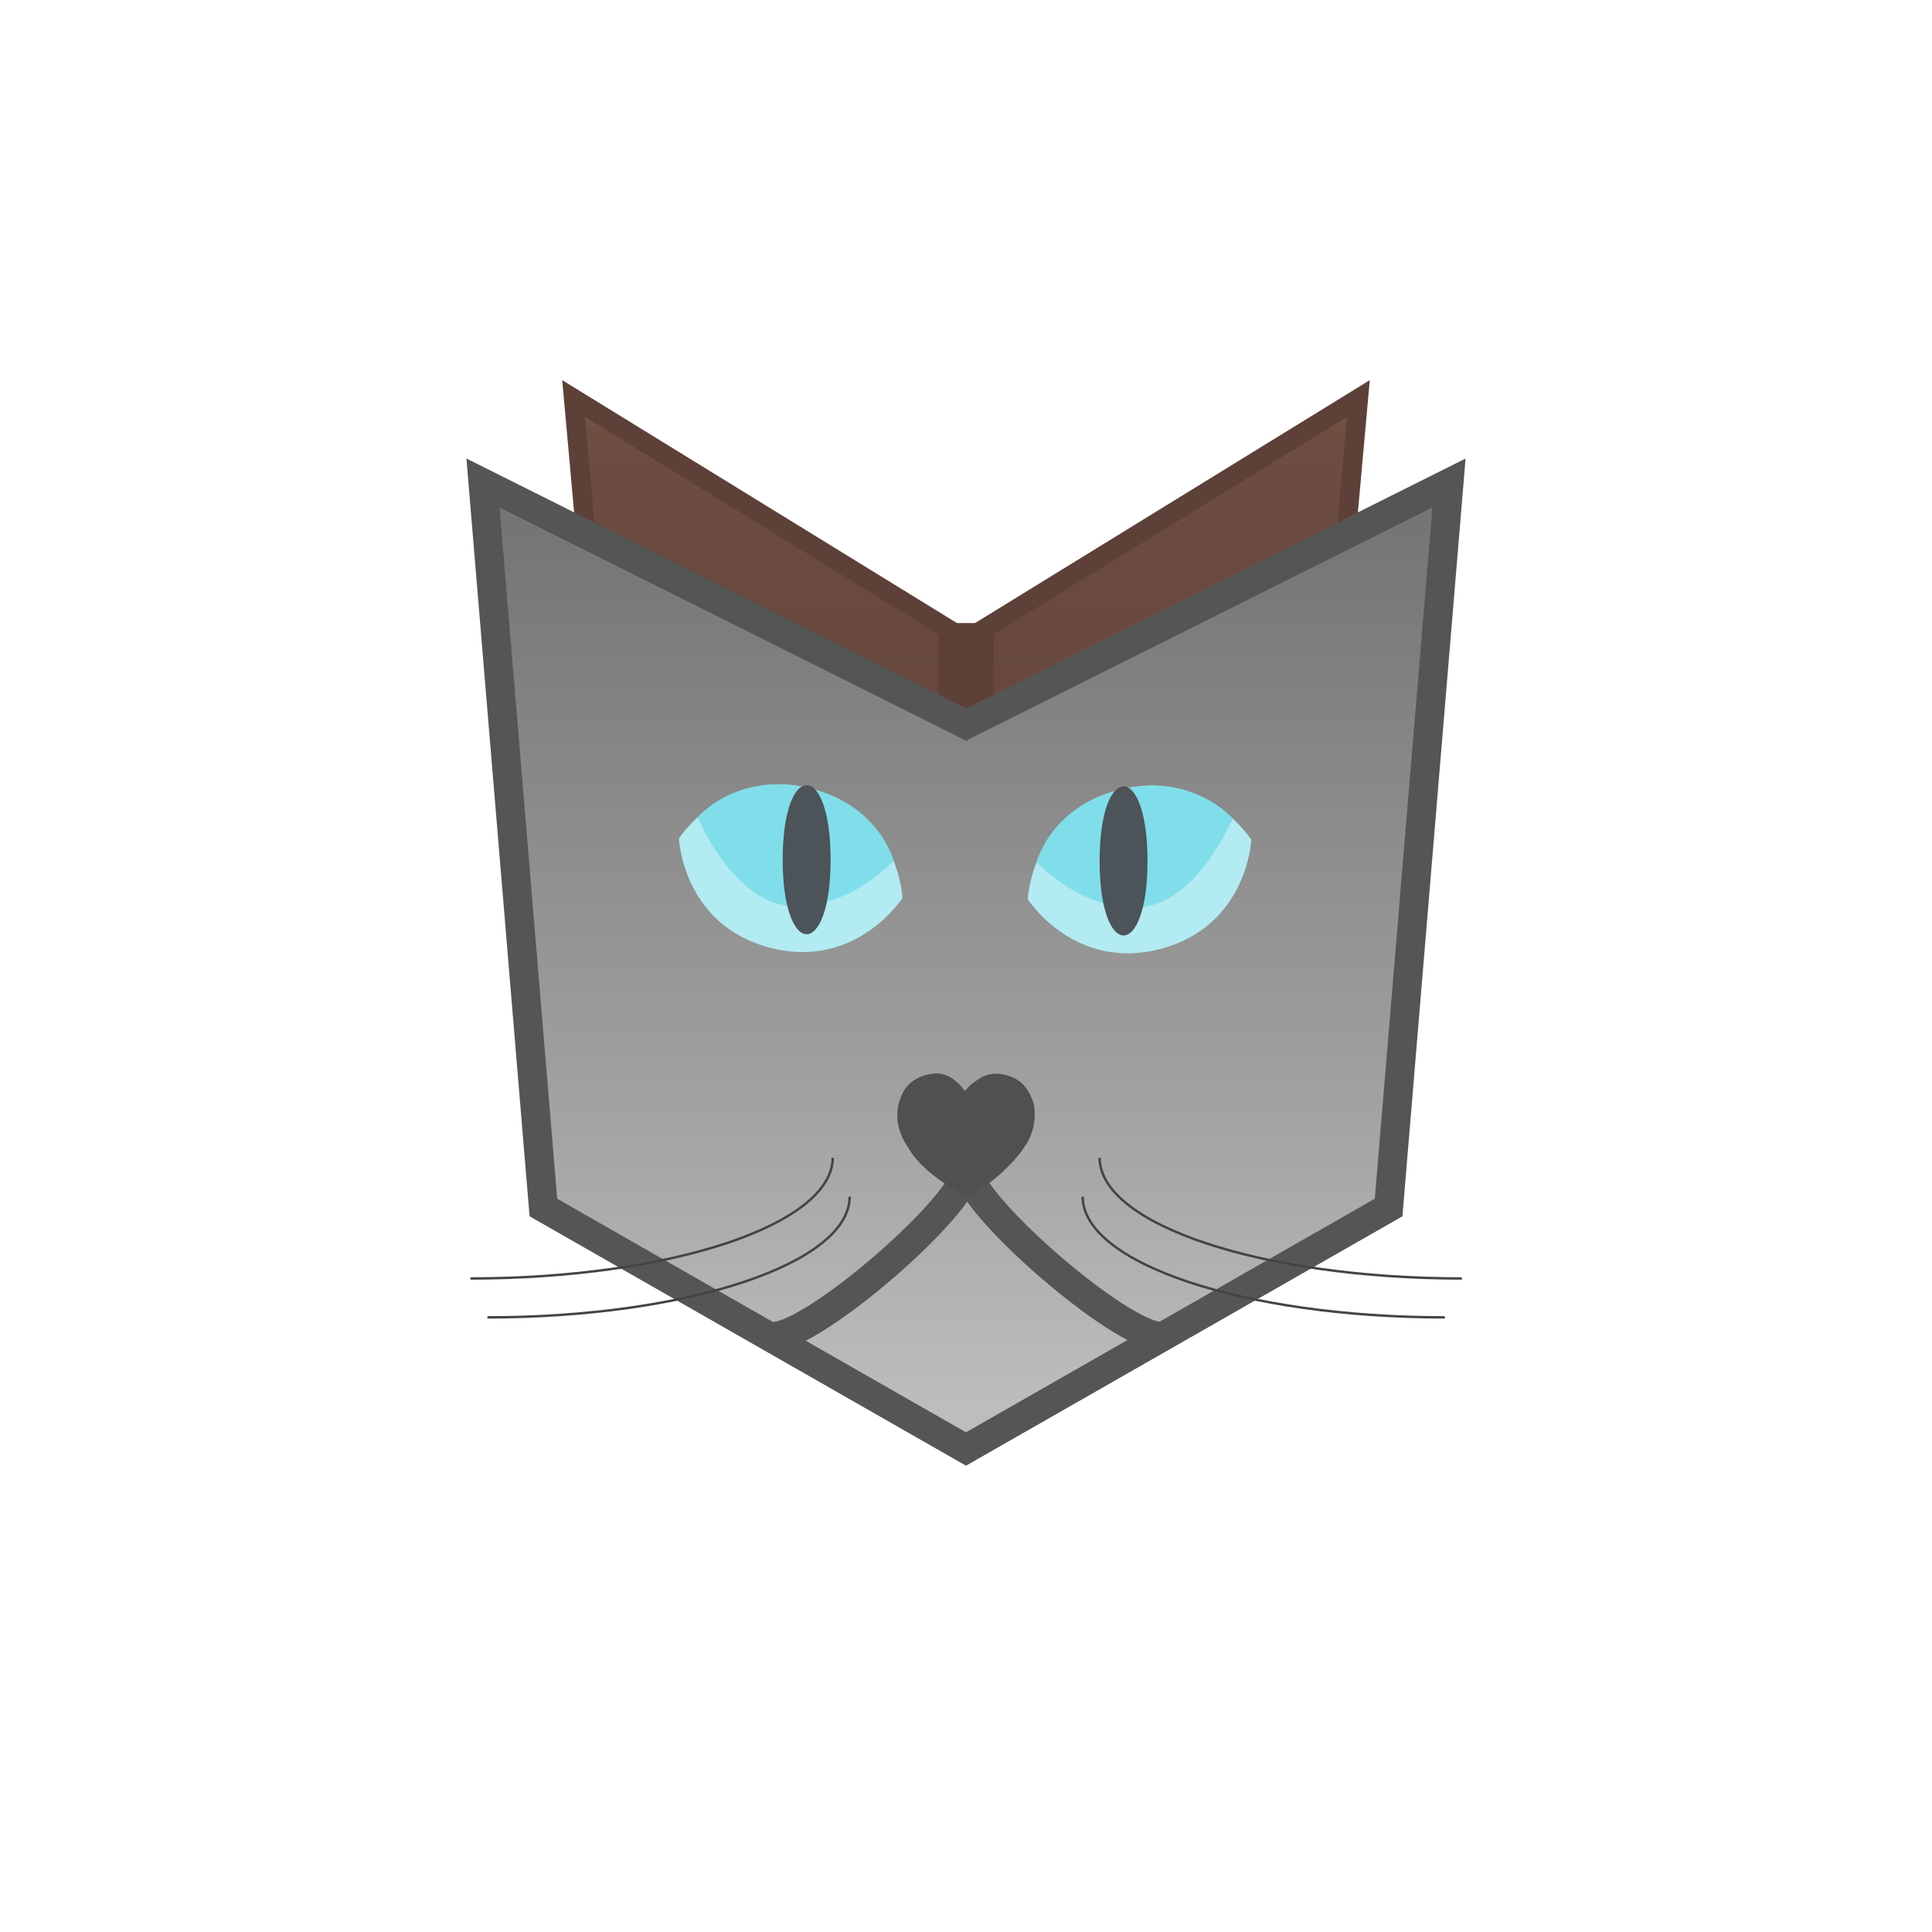
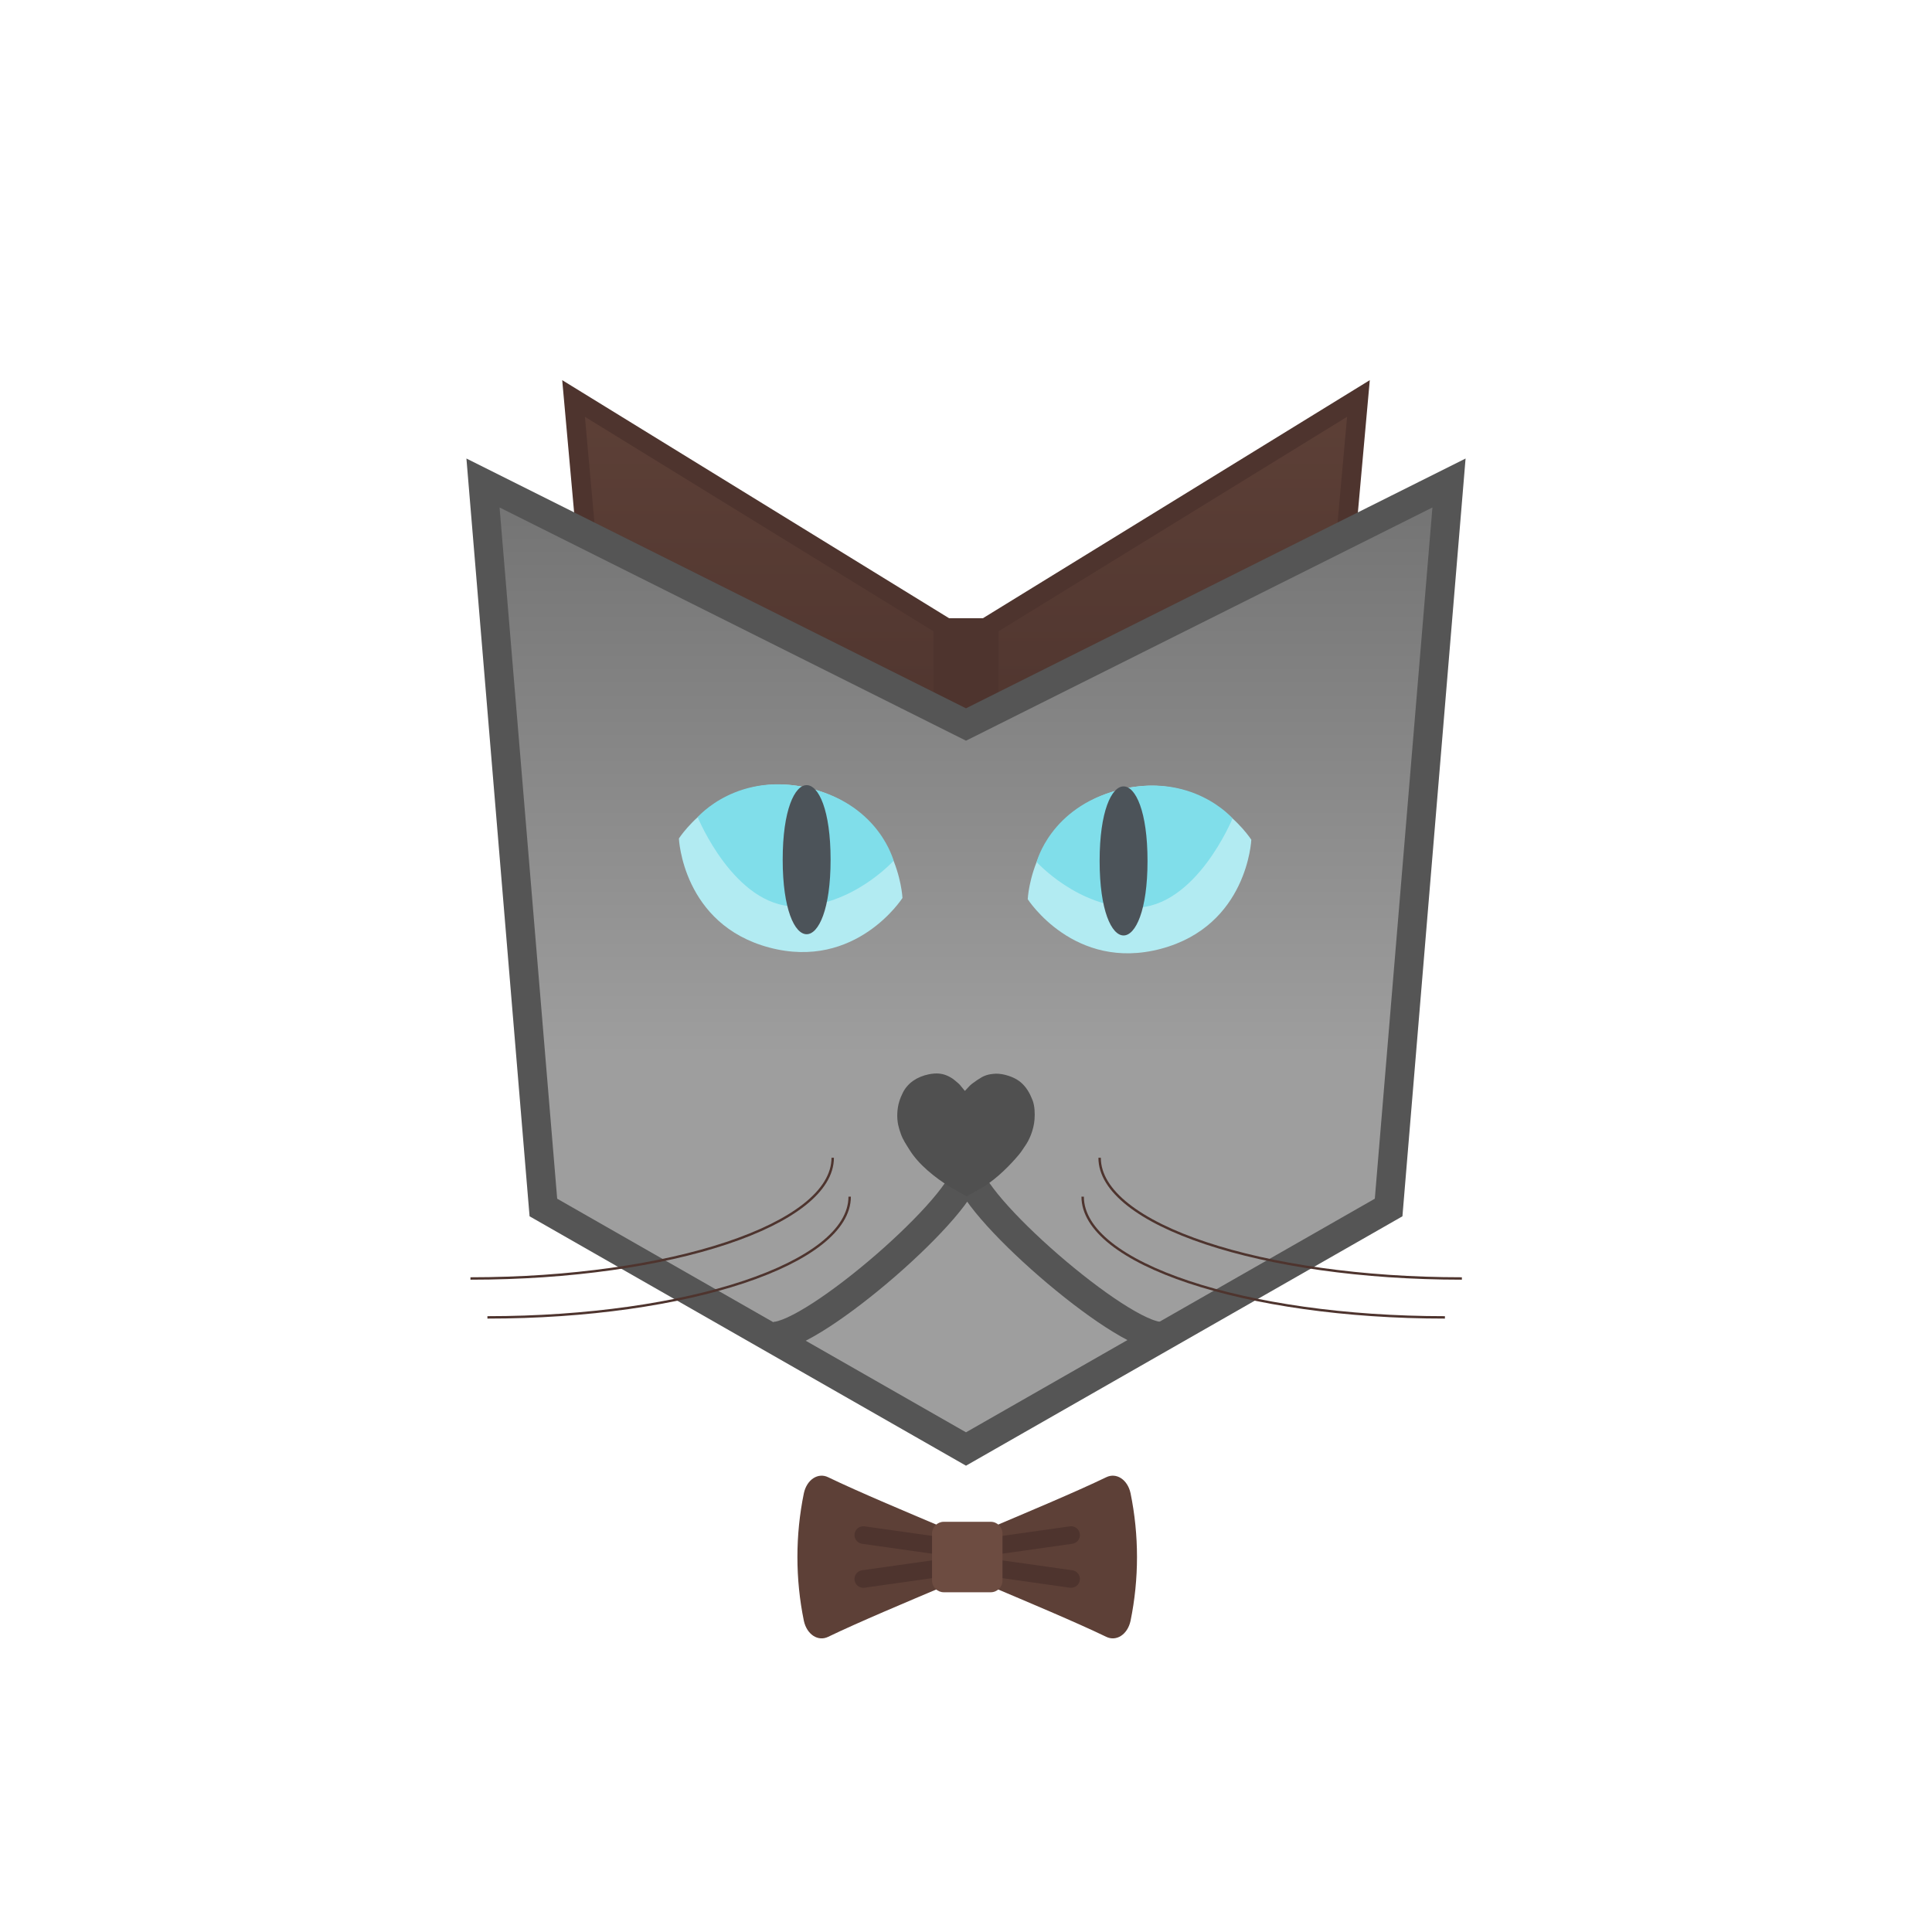
<svg xmlns="http://www.w3.org/2000/svg" version="1.1" id="Layer_1" x="0px" y="0px" width="1600px" height="1600px" viewBox="0 0 1600 1600" enable-background="new 0 0 1600 1600" xml:space="preserve">
-   <defs>
-     <linearGradient id="FaceGrad" x1="0" x2="0" y1="0" y2="1">
-       <stop offset="5%" stop-color="#757575" />
-       <stop offset="60%" stop-color="#9E9E9E" />
-       <stop offset="95%" stop-color="#BDBDBD" />
+   <g id="book">
+     <linearGradient id="book-fly_1_" gradientUnits="userSpaceOnUse" x1="863.718" y1="1314.234" x2="863.718" y2="1313.234" gradientTransform="matrix(650 0 0 -700 -560616.5 920293.5)">
+       <stop offset="0" style="stop-color:#5D4037" />
+       <stop offset="0.45" style="stop-color:#4E342E" />
+       <stop offset="0.95" style="stop-color:#4E342E" />
    </linearGradient>
-     <linearGradient id="BookGrad" x1="0" x2="0" y1="0" y2="1">
-       <stop offset="0%" stop-color="#795548" />
-       <stop offset="5%" stop-color="#6D4C41" />
-       <stop offset="95%" stop-color="#5D4037" />
-     </linearGradient>
-   </defs>
-   <g id="book">
-     <polygon id="book-fly" fill="url(#BookGrad)" stroke="#5D4037" stroke-width="16" points="800,530 1125,330 1080,830 800,1030 520,830   475,330  " />
-     <polygon id="book-bind" fill="#5D4037" stroke="#5D4037" stroke-width="24" points="789,528 811,528 811,1030 789,1030  " />
+     <polygon id="book-fly" fill="url(#book-fly_1_)" stroke="#4E342E" stroke-width="16" points="800,530 1125,330 1080,830 800,1030    520,830 475,330  " />
+     <polygon id="book-bind" fill="#4E342E" stroke="#4E342E" stroke-width="32" points="789,528 811,528 811,1030 789,1030  " />
  </g>
  <g id="cat-face">
-     <polygon id="face-frame" fill="url(#FaceGrad)" stroke="#555" stroke-width="24" points="800,600 1200,400 1150,1000 800,1200   450,1000 400,400  " />
+     <linearGradient id="face-frame_1_" gradientUnits="userSpaceOnUse" x1="864.145" y1="1314.017" x2="864.145" y2="1313.017" gradientTransform="matrix(800 0 0 -800 -690516.5 1051613.5)">
+       <stop offset="0.05" style="stop-color:#757575" />
+       <stop offset="0.6" style="stop-color:#9E9E9E" />
+       <stop offset="0.95" style="stop-color:#9E9E9E" />
+     </linearGradient>
+     <polygon id="face-frame" fill="url(#face-frame_1_)" stroke="#555555" stroke-width="24" points="800,600 1200,400 1150,1000    800,1200 450,1000 400,400  " />
    <g id="left-eye">
-       <path fill="#B2EBF2" d="M747.382,743.661c0,0-38.477,60.156-110.303,41.055c-71.807-19.121-74.844-90.322-74.844-90.322    s38.479-60.146,110.276-41.045C744.325,672.469,747.382,743.661,747.382,743.661z" />
+       <path fill="#B2EBF2" d="M747.382,743.661c0,0-38.477,60.156-110.303,41.055c-71.807-19.121-74.844-90.322-74.844-90.322    s38.479-60.146,110.273-41.045C744.325,672.469,747.382,743.661,747.382,743.661z" />
      <path fill="#80DEEA" d="M740.019,712.86c0,0-34.18,37.832-81.084,37.832c-50.928,0-81.143-73.945-81.143-73.945    s33.486-39.297,94.756-23.438C728.671,667.801,740.019,712.86,740.019,712.86z" />
      <path fill="#4C5359" d="M687.86,711.961c0,82.295-39.668,82.295-39.668,0C648.183,629.637,687.86,629.637,687.86,711.961z" />
    </g>
    <g id="right-eye">
-       <path fill="#B2EBF2" d="M926.002,654.38c71.797-19.102,110.283,41.045,110.283,41.045s-3.037,71.201-74.844,90.322    c-71.826,19.102-110.31-41.054-110.31-41.054S854.195,673.501,926.002,654.38z" />
+       <path fill="#B2EBF2" d="M926.002,654.38c71.797-19.102,110.283,41.045,110.283,41.045s-3.037,71.201-74.844,90.322    c-71.826,19.102-110.313-41.054-110.313-41.054S854.195,673.501,926.002,654.38z" />
      <path fill="#80DEEA" d="M925.973,654.341c61.271-15.854,94.756,23.438,94.756,23.438s-30.215,73.938-81.143,73.938    c-46.904,0-81.084-37.832-81.084-37.832S869.85,668.833,925.973,654.341z" />
      <path fill="#4C5359" d="M950.328,712.993c0,82.294-39.668,82.294-39.668,0C910.66,630.669,950.338,630.669,950.328,712.993z" />
    </g>
-     <path id="lips" fill="none" stroke="#555" stroke-width="24" d="M961.421,1106.698c-33.676,0-160.422-109.976-160.422-139.198   c0,29.229-126.743,139.198-160.422,139.198" />
-     <path id="nose" fill="#505050" d="M773.783,889.061c4.683-0.313,8.917,0.604,13.146,3.021c0.563,0.313,2.354,1.394,2.823,1.81   c0.563,0.521,4.457,3.578,5.218,4.577c0.386,0.479,4.104,4.976,4.104,4.976s3.54-3.77,4.166-4.41   c1.076-1.063,2.084-1.748,2.867-2.33c2.281-1.729,4.611-3.27,7.232-4.764c1.836-1.063,4.994-2.039,6.68-2.271   c0.471-0.063,1.724-0.229,2.279-0.313c6.389-0.913,14.65,1.664,19.332,4.367c5.178,2.979,8.736,7.363,11.49,12.854   c0.604,1.229,1.994,4.494,2.263,5.305c1.456,4.354,1.793,9.84,1.367,15.271c-0.647,8.443-4.276,17.119-8.149,22.359   c-0.784,1.04-2.576,4.078-4.75,6.698c-7.234,8.653-17.943,19.43-28.721,26.253c-3.021,1.913-14.604,8.257-14.604,8.257   s-12.074-6.735-14-7.924c-12.208-7.572-25.693-18.307-33.221-30.435c-2.619-4.227-5.646-8.487-7.368-13.646   c-0.81-2.371-1.523-4.409-2.083-7.052c-1.322-6.22-0.918-13.543,0.851-19.347c0.784-2.579,1.949-5.351,3.069-7.554   c4.055-7.885,11.581-13.063,21.479-15.082C770.827,889.372,772.327,889.145,773.783,889.061" />
+     <path id="lips" fill="none" stroke="#555555" stroke-width="24" d="M961.421,1106.698c-33.676,0-160.422-109.979-160.422-139.198   c0,29.229-126.743,139.198-160.422,139.198" />
+     <path id="nose" fill="#505050" d="M773.783,889.061c4.683-0.313,8.917,0.604,13.146,3.021c0.563,0.313,2.354,1.394,2.823,1.81   c0.563,0.521,4.457,3.578,5.218,4.577c0.389,0.479,4.104,4.979,4.104,4.979s3.54-3.771,4.166-4.41   c1.076-1.063,2.084-1.748,2.867-2.33c2.278-1.729,4.608-3.271,7.229-4.764c1.836-1.063,4.994-2.039,6.683-2.271   c0.471-0.063,1.724-0.229,2.276-0.313c6.392-0.913,14.65,1.664,19.332,4.364c5.178,2.979,8.736,7.363,11.49,12.854   c0.604,1.229,1.994,4.494,2.263,5.305c1.456,4.354,1.793,9.84,1.367,15.271c-0.646,8.44-4.276,17.119-8.146,22.356   c-0.784,1.04-2.576,4.078-4.75,6.698c-7.234,8.653-17.943,19.43-28.724,26.253c-3.021,1.913-14.604,8.257-14.604,8.257   s-12.074-6.732-14-7.924c-12.208-7.572-25.693-18.307-33.224-30.435c-2.618-4.229-5.646-8.487-7.366-13.646   c-0.812-2.371-1.522-4.409-2.084-7.052c-1.32-6.22-0.918-13.543,0.853-19.347c0.784-2.579,1.949-5.354,3.068-7.557   c4.056-7.885,11.581-13.063,21.479-15.082C770.827,889.372,772.327,889.145,773.783,889.061" />
    <g id="mustache">
-       <path fill="none" stroke="#444" stroke-width="2" d="M896.615,991c0,55.273,134.18,100,300,100" />
-       <path fill="none" stroke="#444" stroke-width="2" d="M910.66,958.784c0,55.273,134.18,100,300,100" />
-       <path fill="none" stroke="#444" stroke-width="2" d="M703.66,991c0,55.273-134.18,100-300,100" />
-       <path fill="none" stroke="#444" stroke-width="2" d="M689.615,958.784c0,55.273-134.18,100-300,100" />
+       <path fill="none" stroke="#4E342E" stroke-width="2" d="M896.615,991c0,55.273,134.18,100,300,100" />
+       <path fill="none" stroke="#4E342E" stroke-width="2" d="M910.66,958.784c0,55.271,134.18,100,300,100" />
+       <path fill="none" stroke="#4E342E" stroke-width="2" d="M703.66,991c0,55.273-134.18,100-300,100" />
+       <path fill="none" stroke="#4E342E" stroke-width="2" d="M689.615,958.784c0,55.271-134.183,100-300,100" />
    </g>
  </g>
+   <g id="bow">
+     <path id="bow-l" fill="#5D4037" d="M781.422,1313.777c-29.607,12.559-70.137,29.496-95.584,41.776   c-8.309,4.056-17.637-1.829-20.117-13.274c-7.115-34.727-7.115-70.901,0-105.628c2.481-11.446,11.809-17.331,20.117-13.274   c25.448,12.279,65.978,29.217,95.584,41.775V1313.777z" />
+     <path id="bow-r" fill="#5D4037" d="M820.576,1265.152c29.606-12.56,70.137-29.497,95.586-41.777   c8.309-4.056,17.635,1.829,20.116,13.275c7.114,34.725,7.114,70.9,0,105.627c-2.481,11.445-11.808,17.331-20.116,13.274   c-25.45-12.278-65.98-29.218-95.586-41.776V1265.152L820.576,1265.152z" />
+     <g id="bow-crease">
+       <path fill="#4E342E" d="M714.934,1314.95c-3.575,0-6.695-2.632-7.213-6.272c-0.564-3.988,2.214-7.679,6.202-8.242l64.3-9.095    c3.969-0.531,7.673,2.208,8.243,6.202c0.565,3.988-2.214,7.678-6.201,8.242l-64.301,9.094    C715.619,1314.927,715.276,1314.95,714.934,1314.95z" />
+       <path fill="#4E342E" d="M779.252,1287.66c-0.342,0-0.683-0.023-1.03-0.071l-64.299-9.094c-3.989-0.564-6.766-4.254-6.202-8.242    c0.57-3.988,4.273-6.709,8.244-6.202l64.299,9.094c3.989,0.565,6.767,4.254,6.201,8.244    C785.947,1285.029,782.829,1287.66,779.252,1287.66z" />
+       <path fill="#4E342E" d="M887.064,1263.979c3.575,0,6.695,2.631,7.213,6.271c0.565,3.989-2.213,7.679-6.201,8.243l-64.299,9.094    c-3.971,0.533-7.675-2.207-8.244-6.2c-0.565-3.989,2.213-7.679,6.201-8.243l64.3-9.094    C886.381,1264.003,886.723,1263.979,887.064,1263.979z" />
+       <path fill="#4E342E" d="M822.746,1291.27c0.342,0,0.684,0.023,1.031,0.07l64.299,9.094c3.988,0.564,6.766,4.255,6.201,8.243    c-0.57,3.988-4.273,6.71-8.243,6.201l-64.3-9.093c-3.988-0.565-6.766-4.254-6.201-8.243    C816.05,1293.899,819.17,1291.27,822.746,1291.27z" />
+     </g>
+     <path id="bow-knot" fill="#6D4C41" d="M830.218,1308.914c0,5.35-4.376,9.726-9.726,9.726h-38.898c-5.349,0-9.725-4.376-9.725-9.726   v-38.899c0-5.349,4.375-9.726,9.725-9.726h38.898c5.35,0,9.726,4.376,9.726,9.726V1308.914z" />
+   </g>
</svg>
